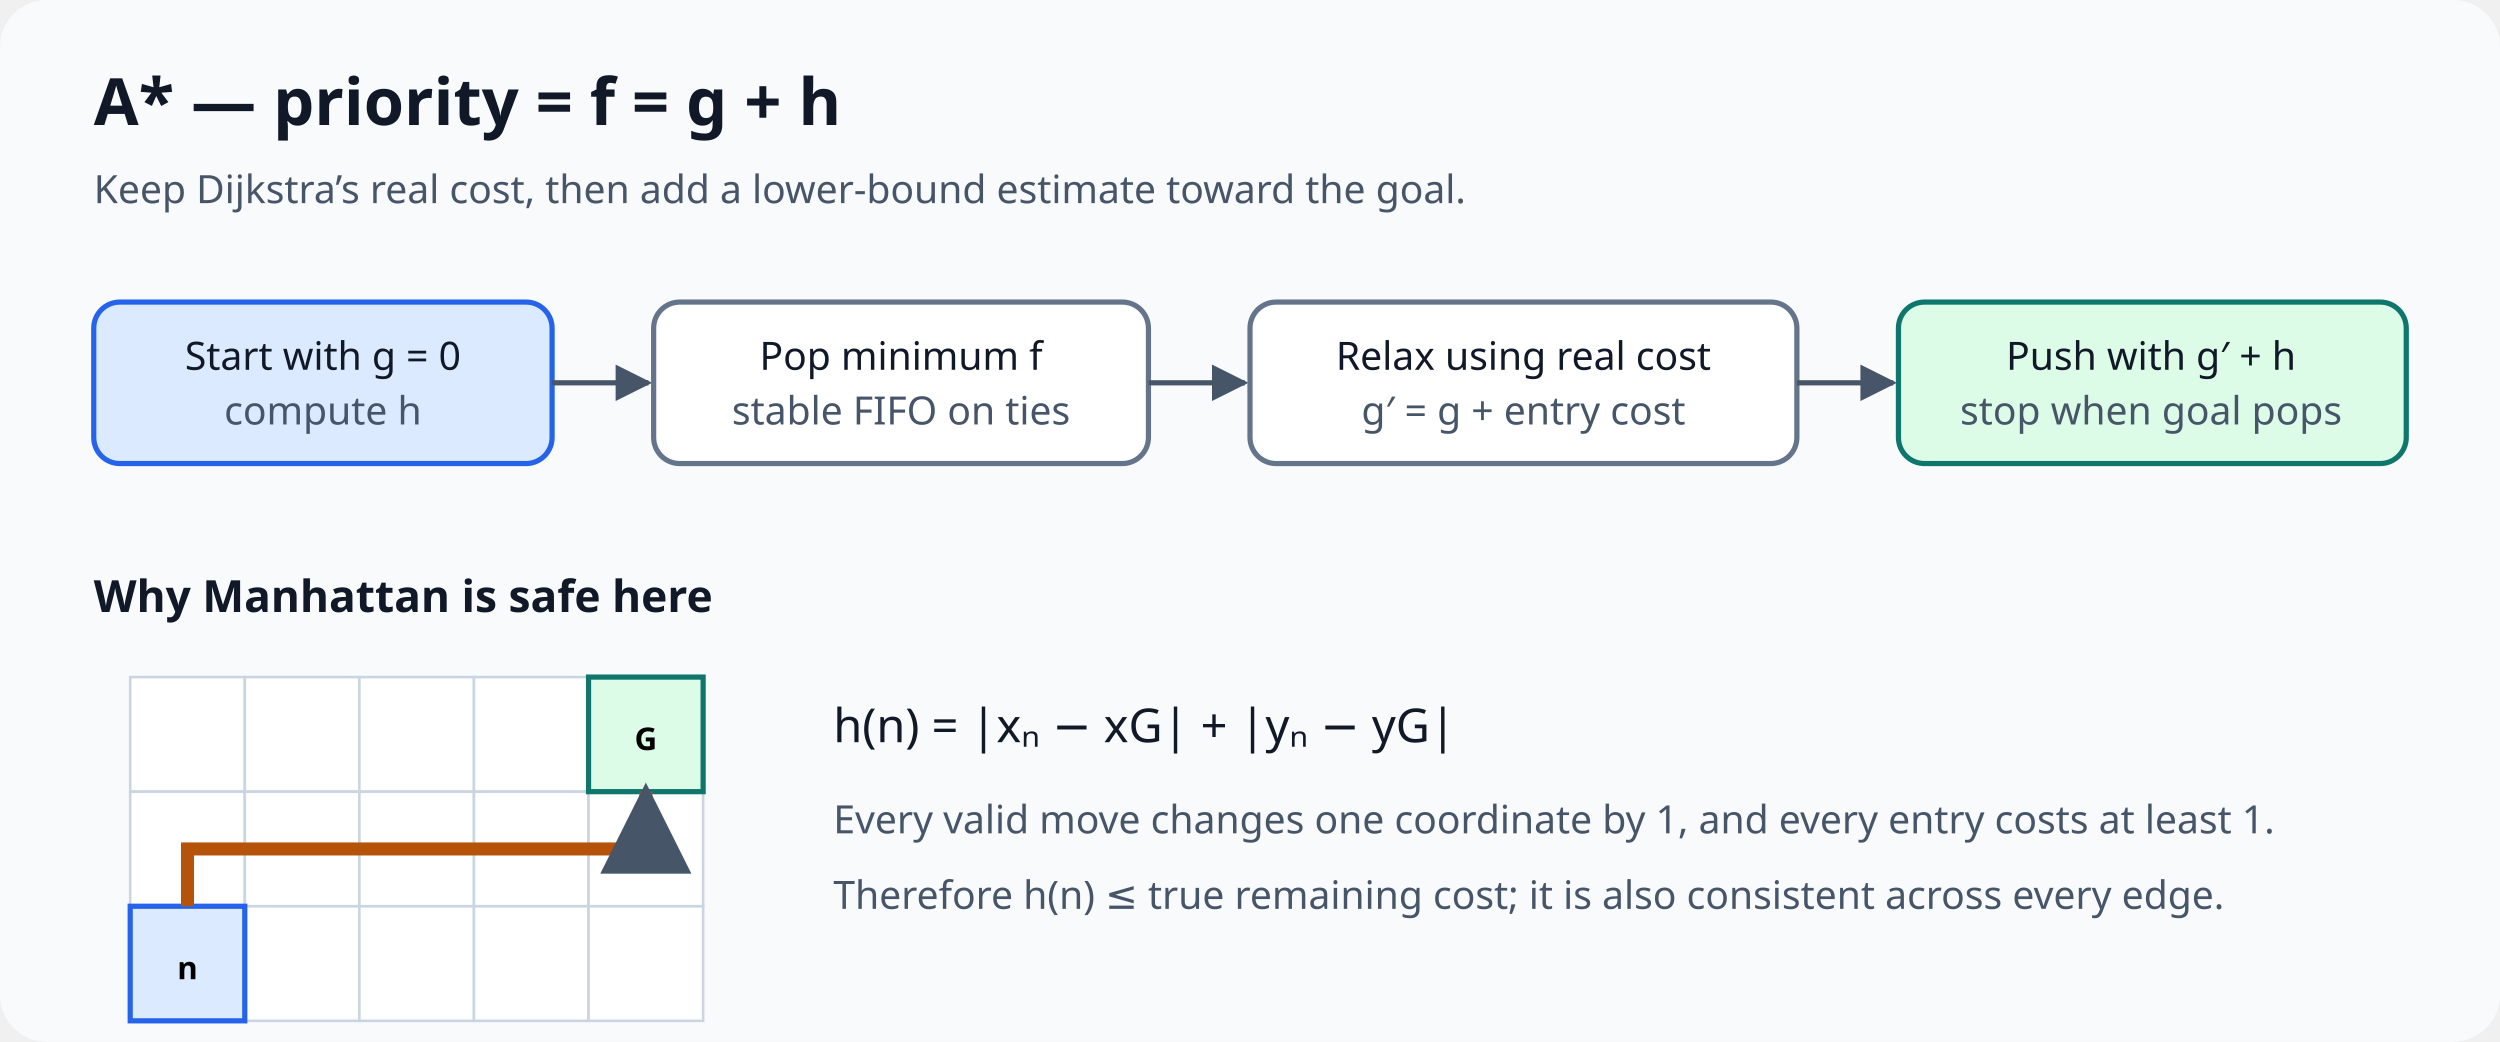
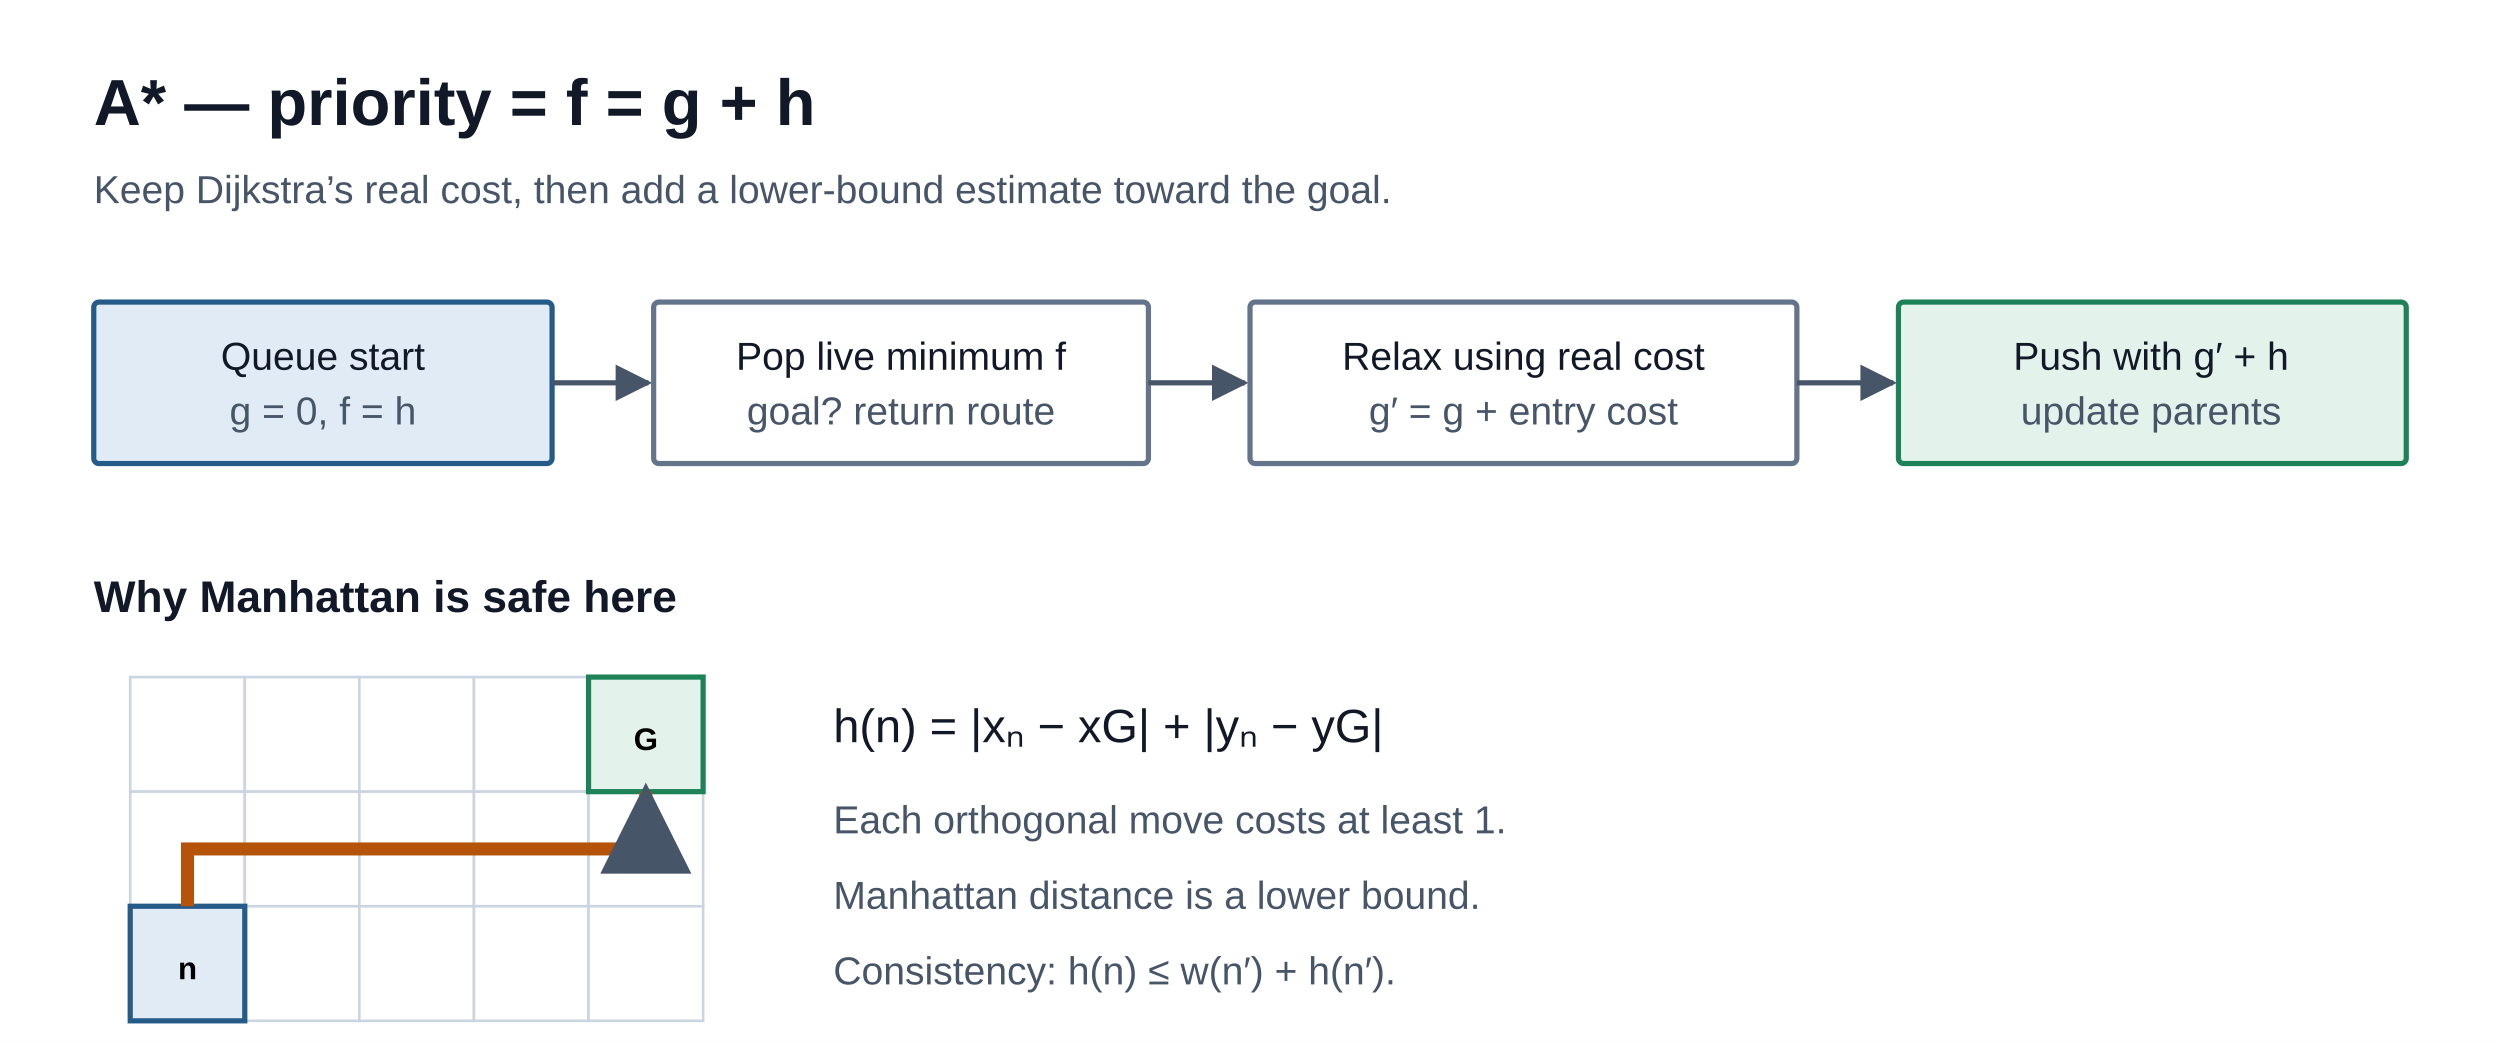
<svg xmlns="http://www.w3.org/2000/svg" width="960" height="400" viewBox="0 0 960 400" role="img" aria-labelledby="title desc">
  <defs>
    <marker id="arrow" viewBox="0 0 10 10" refX="9" refY="5" markerWidth="7" markerHeight="7" orient="auto">
      <path d="M0 0L10 5L0 10Z" fill="#475569" />
    </marker>
  </defs>
-   <rect width="960" height="400" rx="18" fill="#f8fafc" />
-   <text x="36" y="48" font-family="system-ui,sans-serif" font-size="25" font-weight="700" fill="#111827">A* — priority = f = g + h</text>
-   <text x="36" y="78" font-family="system-ui,sans-serif" font-size="15" fill="#475569">Keep Dijkstra’s real cost, then add a lower-bound estimate toward the goal.</text>
-   <g font-family="system-ui,sans-serif" font-size="15" text-anchor="middle">
-     <rect x="36" y="116" width="176" height="62" rx="10" fill="#dbeafe" stroke="#2563eb" stroke-width="2" />
-     <text x="124" y="142" fill="#111827">Start with g = 0</text>
-     <text x="124" y="163" fill="#475569">compute h</text>
+   <rect width="960" height="400" fill="#ffffff" />
+   <text x="36" y="48" font-family="Arial,Helvetica,sans-serif" font-size="25" font-weight="700" fill="#111827">A* — priority = f = g + h</text>
+   <text x="36" y="78" font-family="Arial,Helvetica,sans-serif" font-size="15" fill="#475569">Keep Dijkstra’s real cost, then add a lower-bound estimate toward the goal.</text>
+   <g font-family="Arial,Helvetica,sans-serif" font-size="15" text-anchor="middle">
+     <rect x="36" y="116" width="176" height="62" rx="2" fill="#e0ebf5" stroke="#245b89" stroke-width="2" />
+     <text x="124" y="142" fill="#111827">Queue start</text>
+     <text x="124" y="163" fill="#475569">g = 0, f = h</text>
    <path d="M212 147H249" stroke="#475569" stroke-width="2" marker-end="url(#arrow)" />
-     <rect x="251" y="116" width="190" height="62" rx="10" fill="#ffffff" stroke="#64748b" stroke-width="2" />
-     <text x="346" y="142" fill="#111827">Pop minimum f</text>
-     <text x="346" y="163" fill="#475569">stable FIFO on ties</text>
+     <rect x="251" y="116" width="190" height="62" rx="2" fill="#ffffff" stroke="#64748b" stroke-width="2" />
+     <text x="346" y="142" fill="#111827">Pop live minimum f</text>
+     <text x="346" y="163" fill="#475569">goal? return route</text>
    <path d="M441 147H478" stroke="#475569" stroke-width="2" marker-end="url(#arrow)" />
-     <rect x="480" y="116" width="210" height="62" rx="10" fill="#ffffff" stroke="#64748b" stroke-width="2" />
+     <rect x="480" y="116" width="210" height="62" rx="2" fill="#ffffff" stroke="#64748b" stroke-width="2" />
    <text x="585" y="142" fill="#111827">Relax using real cost</text>
    <text x="585" y="163" fill="#475569">g′ = g + entry cost</text>
    <path d="M690 147H727" stroke="#475569" stroke-width="2" marker-end="url(#arrow)" />
-     <rect x="729" y="116" width="195" height="62" rx="10" fill="#dcfce7" stroke="#0f766e" stroke-width="2" />
+     <rect x="729" y="116" width="195" height="62" rx="2" fill="#e3f2ea" stroke="#1d8258" stroke-width="2" />
    <text x="826" y="142" fill="#111827">Push with g′ + h</text>
-     <text x="826" y="163" fill="#475569">stop when goal pops</text>
+     <text x="826" y="163" fill="#475569">update parents</text>
  </g>
-   <text x="36" y="235" font-family="system-ui,sans-serif" font-size="17" font-weight="700" fill="#111827">Why Manhattan is safe here</text>
+   <text x="36" y="235" font-family="Arial,Helvetica,sans-serif" font-size="17" font-weight="700" fill="#111827">Why Manhattan is safe here</text>
  <g transform="translate(50 260)">
    <g fill="#ffffff" stroke="#cbd5e1">
      <rect x="0" y="0" width="44" height="44" />
      <rect x="44" y="0" width="44" height="44" />
      <rect x="88" y="0" width="44" height="44" />
      <rect x="132" y="0" width="44" height="44" />
      <rect x="176" y="0" width="44" height="44" />
      <rect x="0" y="44" width="44" height="44" />
      <rect x="44" y="44" width="44" height="44" />
      <rect x="88" y="44" width="44" height="44" />
      <rect x="132" y="44" width="44" height="44" />
      <rect x="176" y="44" width="44" height="44" />
      <rect x="0" y="88" width="44" height="44" />
      <rect x="44" y="88" width="44" height="44" />
      <rect x="88" y="88" width="44" height="44" />
      <rect x="132" y="88" width="44" height="44" />
      <rect x="176" y="88" width="44" height="44" />
    </g>
-     <rect x="0" y="88" width="44" height="44" fill="#dbeafe" stroke="#2563eb" stroke-width="2" />
-     <text x="22" y="116" text-anchor="middle" font-family="system-ui,sans-serif" font-weight="700">n</text>
-     <rect x="176" y="0" width="44" height="44" fill="#dcfce7" stroke="#0f766e" stroke-width="2" />
-     <text x="198" y="28" text-anchor="middle" font-family="system-ui,sans-serif" font-weight="700">G</text>
+     <rect x="0" y="88" width="44" height="44" fill="#e0ebf5" stroke="#245b89" stroke-width="2" />
+     <text x="22" y="116" text-anchor="middle" font-family="Arial,Helvetica,sans-serif" font-weight="700">n</text>
+     <rect x="176" y="0" width="44" height="44" fill="#e3f2ea" stroke="#1d8258" stroke-width="2" />
+     <text x="198" y="28" text-anchor="middle" font-family="Arial,Helvetica,sans-serif" font-weight="700">G</text>
    <path d="M22 88V66H198V44" fill="none" stroke="#b45309" stroke-width="5" marker-end="url(#arrow)" />
  </g>
-   <text x="320" y="285" font-family="system-ui,sans-serif" font-size="18" fill="#111827">h(n) = |xₙ − xG| + |yₙ − yG|</text>
-   <text x="320" y="320" font-family="system-ui,sans-serif" font-size="15" fill="#475569">Every valid move changes one coordinate by 1, and every entry costs at least 1.</text>
-   <text x="320" y="349" font-family="system-ui,sans-serif" font-size="15" fill="#475569">Therefore h(n) ≤ true remaining cost; it is also consistent across every edge.</text>
+   <text x="320" y="285" font-family="Arial,Helvetica,sans-serif" font-size="18" fill="#111827">h(n) = |xₙ − xG| + |yₙ − yG|</text>
+   <text x="320" y="320" font-family="Arial,Helvetica,sans-serif" font-size="15" fill="#475569">Each orthogonal move costs at least 1.</text>
+   <text x="320" y="349" font-family="Arial,Helvetica,sans-serif" font-size="15" fill="#475569">Manhattan distance is a lower bound.</text>
+   <text x="320" y="378" font-family="Arial,Helvetica,sans-serif" font-size="15" fill="#475569">Consistency: h(n) ≤ w(n′) + h(n′).</text>
</svg>
